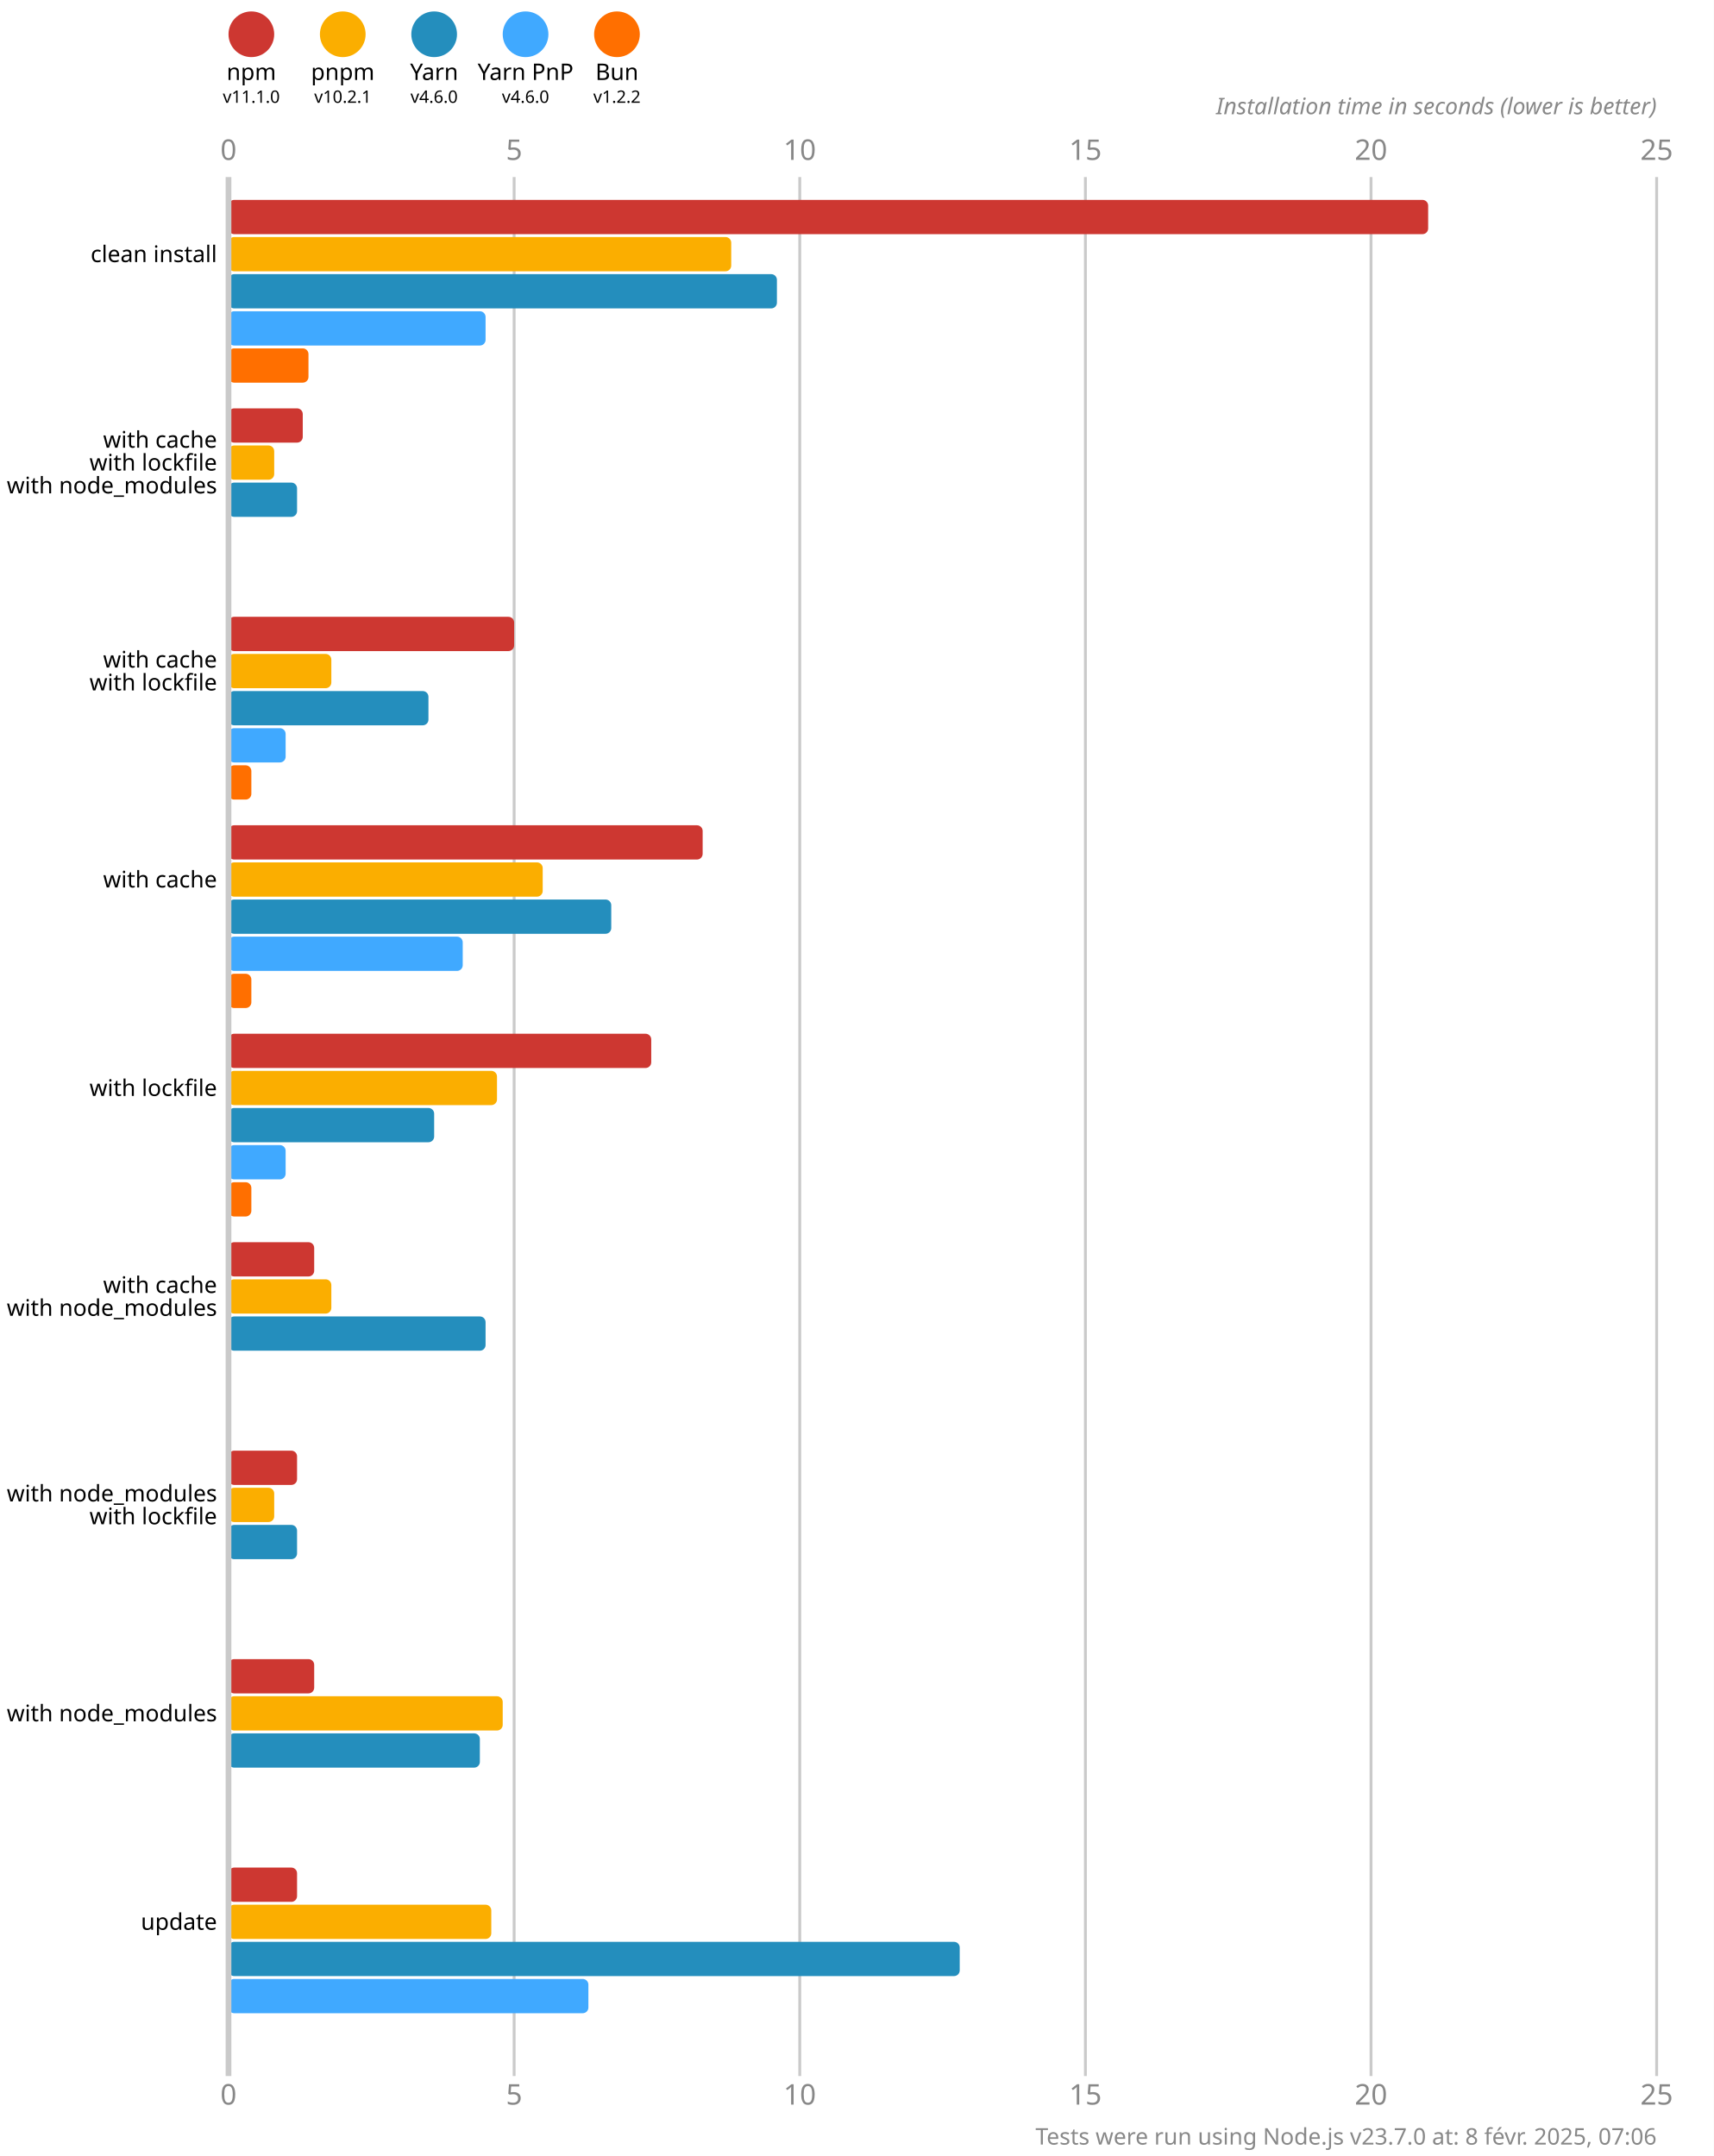
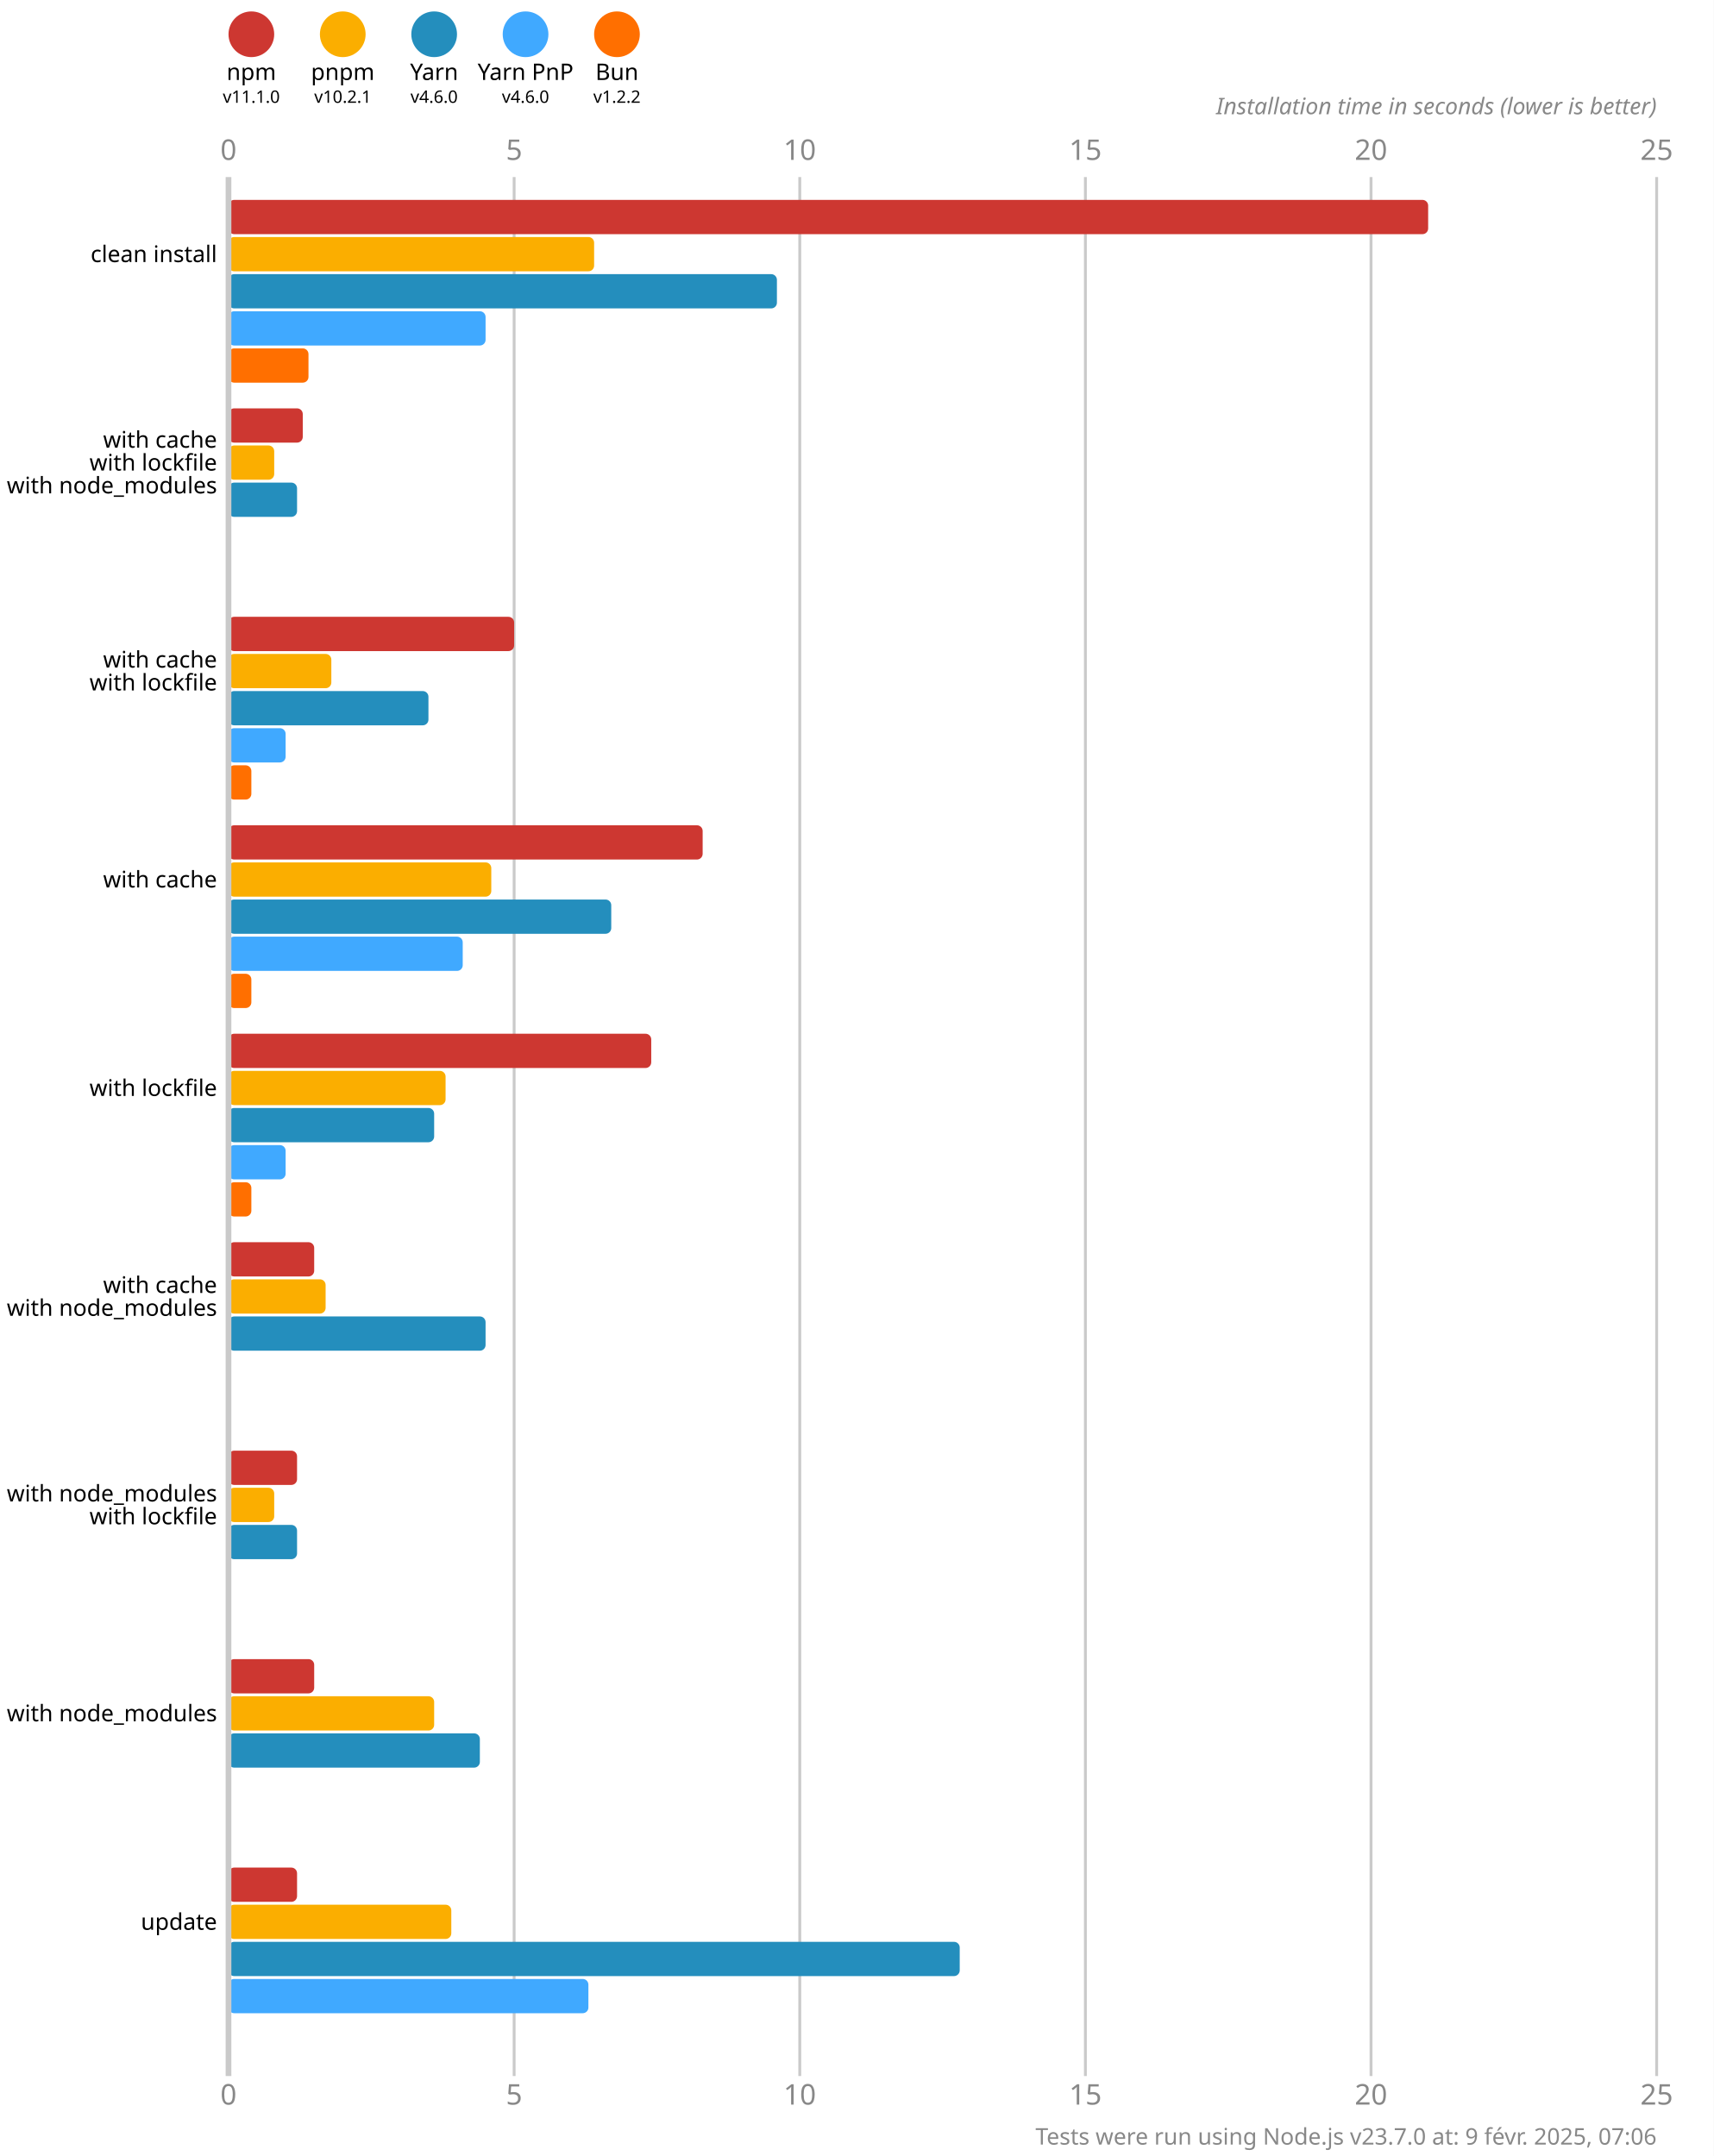
<svg xmlns="http://www.w3.org/2000/svg" version="1.1" viewBox="0 0 300 377.5">
  <style>
    .font { font-family: sans-serif; }
    .s3 { font-size: 3px; }
    .s4 { font-size: 4px; }
    .s5 { font-size: 5px; }
    .line { stroke: #cacaca; }
    .width { stroke-width: 0.5; }
    .text { fill: #888; }
  </style>
  <rect x="0" y="0" width="300" height="377.5" fill="#fff" />
  <circle cx="44" cy="6" r="4" fill="#cd3731" />
  <text x="44" y="14" class="font s4" text-anchor="middle">npm</text>
  <text x="44" y="18" class="font s3" text-anchor="middle">v11.1.0</text>
  <circle cx="60" cy="6" r="4" fill="#fbae00" />
  <text x="60" y="14" class="font s4" text-anchor="middle">pnpm</text>
  <text x="60" y="18" class="font s3" text-anchor="middle">v10.2.1</text>
  <circle cx="76" cy="6" r="4" fill="#248ebd" />
  <text x="76" y="14" class="font s4" text-anchor="middle">Yarn</text>
  <text x="76" y="18" class="font s3" text-anchor="middle">v4.6.0</text>
  <circle cx="92" cy="6" r="4" fill="#40a9ff" />
  <text x="92" y="14" class="font s4" text-anchor="middle">Yarn PnP</text>
  <text x="92" y="18" class="font s3" text-anchor="middle">v4.6.0</text>
  <circle cx="108" cy="6" r="4" fill="#ff6f00" />
  <text x="108" y="14" class="font s4" text-anchor="middle">Bun</text>
  <text x="108" y="18" class="font s3" text-anchor="middle">v1.2.2</text>
  <text x="40" y="28" class="font s5 text" text-anchor="middle">0</text>
  <text x="40" y="368.5" class="font s5 text" text-anchor="middle">0</text>
  <line x1="90" y1="31" x2="90" y2="363.5" class="line width" />
  <text x="90" y="28" class="font s5 text" text-anchor="middle">5</text>
  <text x="90" y="368.5" class="font s5 text" text-anchor="middle">5</text>
  <line x1="140" y1="31" x2="140" y2="363.5" class="line width" />
  <text x="140" y="28" class="font s5 text" text-anchor="middle">10</text>
  <text x="140" y="368.5" class="font s5 text" text-anchor="middle">10</text>
  <line x1="190" y1="31" x2="190" y2="363.5" class="line width" />
  <text x="190" y="28" class="font s5 text" text-anchor="middle">15</text>
  <text x="190" y="368.5" class="font s5 text" text-anchor="middle">15</text>
  <line x1="240" y1="31" x2="240" y2="363.5" class="line width" />
  <text x="240" y="28" class="font s5 text" text-anchor="middle">20</text>
  <text x="240" y="368.5" class="font s5 text" text-anchor="middle">20</text>
  <line x1="290" y1="31" x2="290" y2="363.5" class="line width" />
  <text x="290" y="28" class="font s5 text" text-anchor="middle">25</text>
  <text x="290" y="368.5" class="font s5 text" text-anchor="middle">25</text>
  <text x="290" y="20" class="font s4 text" font-style="italic" text-anchor="end">Installation time in seconds (lower is better)</text>
  <rect x="40" y="35" width="210" height="6" fill="#cd3731" rx="1" ry="1" />
-   <rect x="40" y="41.5" width="88" height="6" fill="#fbae00" rx="1" ry="1" />
+   <rect x="40" y="41.5" width="64" height="6" fill="#fbae00" rx="1" ry="1" />
  <rect x="40" y="48" width="96" height="6" fill="#248ebd" rx="1" ry="1" />
  <rect x="40" y="54.5" width="45" height="6" fill="#40a9ff" rx="1" ry="1" />
  <rect x="40" y="61" width="14" height="6" fill="#ff6f00" rx="1" ry="1" />
  <rect x="40" y="71.5" width="13" height="6" fill="#cd3731" rx="1" ry="1" />
  <rect x="40" y="78" width="8" height="6" fill="#fbae00" rx="1" ry="1" />
  <rect x="40" y="84.5" width="12" height="6" fill="#248ebd" rx="1" ry="1" />
  <rect x="40" y="91" width="0" height="6" fill="#40a9ff" rx="1" ry="1" />
  <rect x="40" y="97.5" width="0" height="6" fill="#ff6f00" rx="1" ry="1" />
  <rect x="40" y="108" width="50" height="6" fill="#cd3731" rx="1" ry="1" />
  <rect x="40" y="114.5" width="18" height="6" fill="#fbae00" rx="1" ry="1" />
  <rect x="40" y="121" width="35" height="6" fill="#248ebd" rx="1" ry="1" />
  <rect x="40" y="127.5" width="10" height="6" fill="#40a9ff" rx="1" ry="1" />
  <rect x="40" y="134" width="4" height="6" fill="#ff6f00" rx="1" ry="1" />
  <rect x="40" y="144.5" width="83" height="6" fill="#cd3731" rx="1" ry="1" />
-   <rect x="40" y="151" width="55" height="6" fill="#fbae00" rx="1" ry="1" />
+   <rect x="40" y="151" width="46" height="6" fill="#fbae00" rx="1" ry="1" />
  <rect x="40" y="157.5" width="67" height="6" fill="#248ebd" rx="1" ry="1" />
  <rect x="40" y="164" width="41" height="6" fill="#40a9ff" rx="1" ry="1" />
  <rect x="40" y="170.5" width="4" height="6" fill="#ff6f00" rx="1" ry="1" />
  <rect x="40" y="181" width="74" height="6" fill="#cd3731" rx="1" ry="1" />
-   <rect x="40" y="187.5" width="47" height="6" fill="#fbae00" rx="1" ry="1" />
+   <rect x="40" y="187.5" width="38" height="6" fill="#fbae00" rx="1" ry="1" />
  <rect x="40" y="194" width="36" height="6" fill="#248ebd" rx="1" ry="1" />
  <rect x="40" y="200.5" width="10" height="6" fill="#40a9ff" rx="1" ry="1" />
  <rect x="40" y="207" width="4" height="6" fill="#ff6f00" rx="1" ry="1" />
  <rect x="40" y="217.5" width="15" height="6" fill="#cd3731" rx="1" ry="1" />
-   <rect x="40" y="224" width="18" height="6" fill="#fbae00" rx="1" ry="1" />
+   <rect x="40" y="224" width="17" height="6" fill="#fbae00" rx="1" ry="1" />
  <rect x="40" y="230.5" width="45" height="6" fill="#248ebd" rx="1" ry="1" />
  <rect x="40" y="237" width="0" height="6" fill="#40a9ff" rx="1" ry="1" />
  <rect x="40" y="243.5" width="0" height="6" fill="#ff6f00" rx="1" ry="1" />
  <rect x="40" y="254" width="12" height="6" fill="#cd3731" rx="1" ry="1" />
  <rect x="40" y="260.5" width="8" height="6" fill="#fbae00" rx="1" ry="1" />
  <rect x="40" y="267" width="12" height="6" fill="#248ebd" rx="1" ry="1" />
  <rect x="40" y="273.5" width="0" height="6" fill="#40a9ff" rx="1" ry="1" />
  <rect x="40" y="280" width="0" height="6" fill="#ff6f00" rx="1" ry="1" />
  <rect x="40" y="290.5" width="15" height="6" fill="#cd3731" rx="1" ry="1" />
-   <rect x="40" y="297" width="48" height="6" fill="#fbae00" rx="1" ry="1" />
+   <rect x="40" y="297" width="36" height="6" fill="#fbae00" rx="1" ry="1" />
  <rect x="40" y="303.5" width="44" height="6" fill="#248ebd" rx="1" ry="1" />
  <rect x="40" y="310" width="0" height="6" fill="#40a9ff" rx="1" ry="1" />
  <rect x="40" y="316.5" width="0" height="6" fill="#ff6f00" rx="1" ry="1" />
  <rect x="40" y="327" width="12" height="6" fill="#cd3731" rx="1" ry="1" />
-   <rect x="40" y="333.5" width="46" height="6" fill="#fbae00" rx="1" ry="1" />
+   <rect x="40" y="333.5" width="39" height="6" fill="#fbae00" rx="1" ry="1" />
  <rect x="40" y="340" width="128" height="6" fill="#248ebd" rx="1" ry="1" />
  <rect x="40" y="346.5" width="63" height="6" fill="#40a9ff" rx="1" ry="1" />
  <rect x="40" y="353" width="0" height="6" fill="#ff6f00" rx="1" ry="1" />
  <line x1="40" y1="31" x2="40" y2="363.5" class="line" />
  <text x="38" y="44.5" class="font s4" dominant-baseline="middle" text-anchor="end">clean install</text>
  <text x="38" y="77" class="font s4" dominant-baseline="middle" text-anchor="end">with cache</text>
  <text x="38" y="81" class="font s4" dominant-baseline="middle" text-anchor="end">with lockfile</text>
  <text x="38" y="85" class="font s4" dominant-baseline="middle" text-anchor="end">with node_modules</text>
  <text x="38" y="115.5" class="font s4" dominant-baseline="middle" text-anchor="end">with cache</text>
  <text x="38" y="119.5" class="font s4" dominant-baseline="middle" text-anchor="end">with lockfile</text>
  <text x="38" y="154" class="font s4" dominant-baseline="middle" text-anchor="end">with cache</text>
  <text x="38" y="190.5" class="font s4" dominant-baseline="middle" text-anchor="end">with lockfile</text>
  <text x="38" y="225" class="font s4" dominant-baseline="middle" text-anchor="end">with cache</text>
  <text x="38" y="229" class="font s4" dominant-baseline="middle" text-anchor="end">with node_modules</text>
  <text x="38" y="261.5" class="font s4" dominant-baseline="middle" text-anchor="end">with node_modules</text>
  <text x="38" y="265.5" class="font s4" dominant-baseline="middle" text-anchor="end">with lockfile</text>
  <text x="38" y="300" class="font s4" dominant-baseline="middle" text-anchor="end">with node_modules</text>
  <text x="38" y="336.5" class="font s4" dominant-baseline="middle" text-anchor="end">update</text>
-   <text x="290" y="375.5" class="font s4 text" text-anchor="end">Tests were run using Node.js v23.7.0 at: 8 févr. 2025, 07:06</text>
+   <text x="290" y="375.5" class="font s4 text" text-anchor="end">Tests were run using Node.js v23.7.0 at: 9 févr. 2025, 07:06</text>
</svg>
